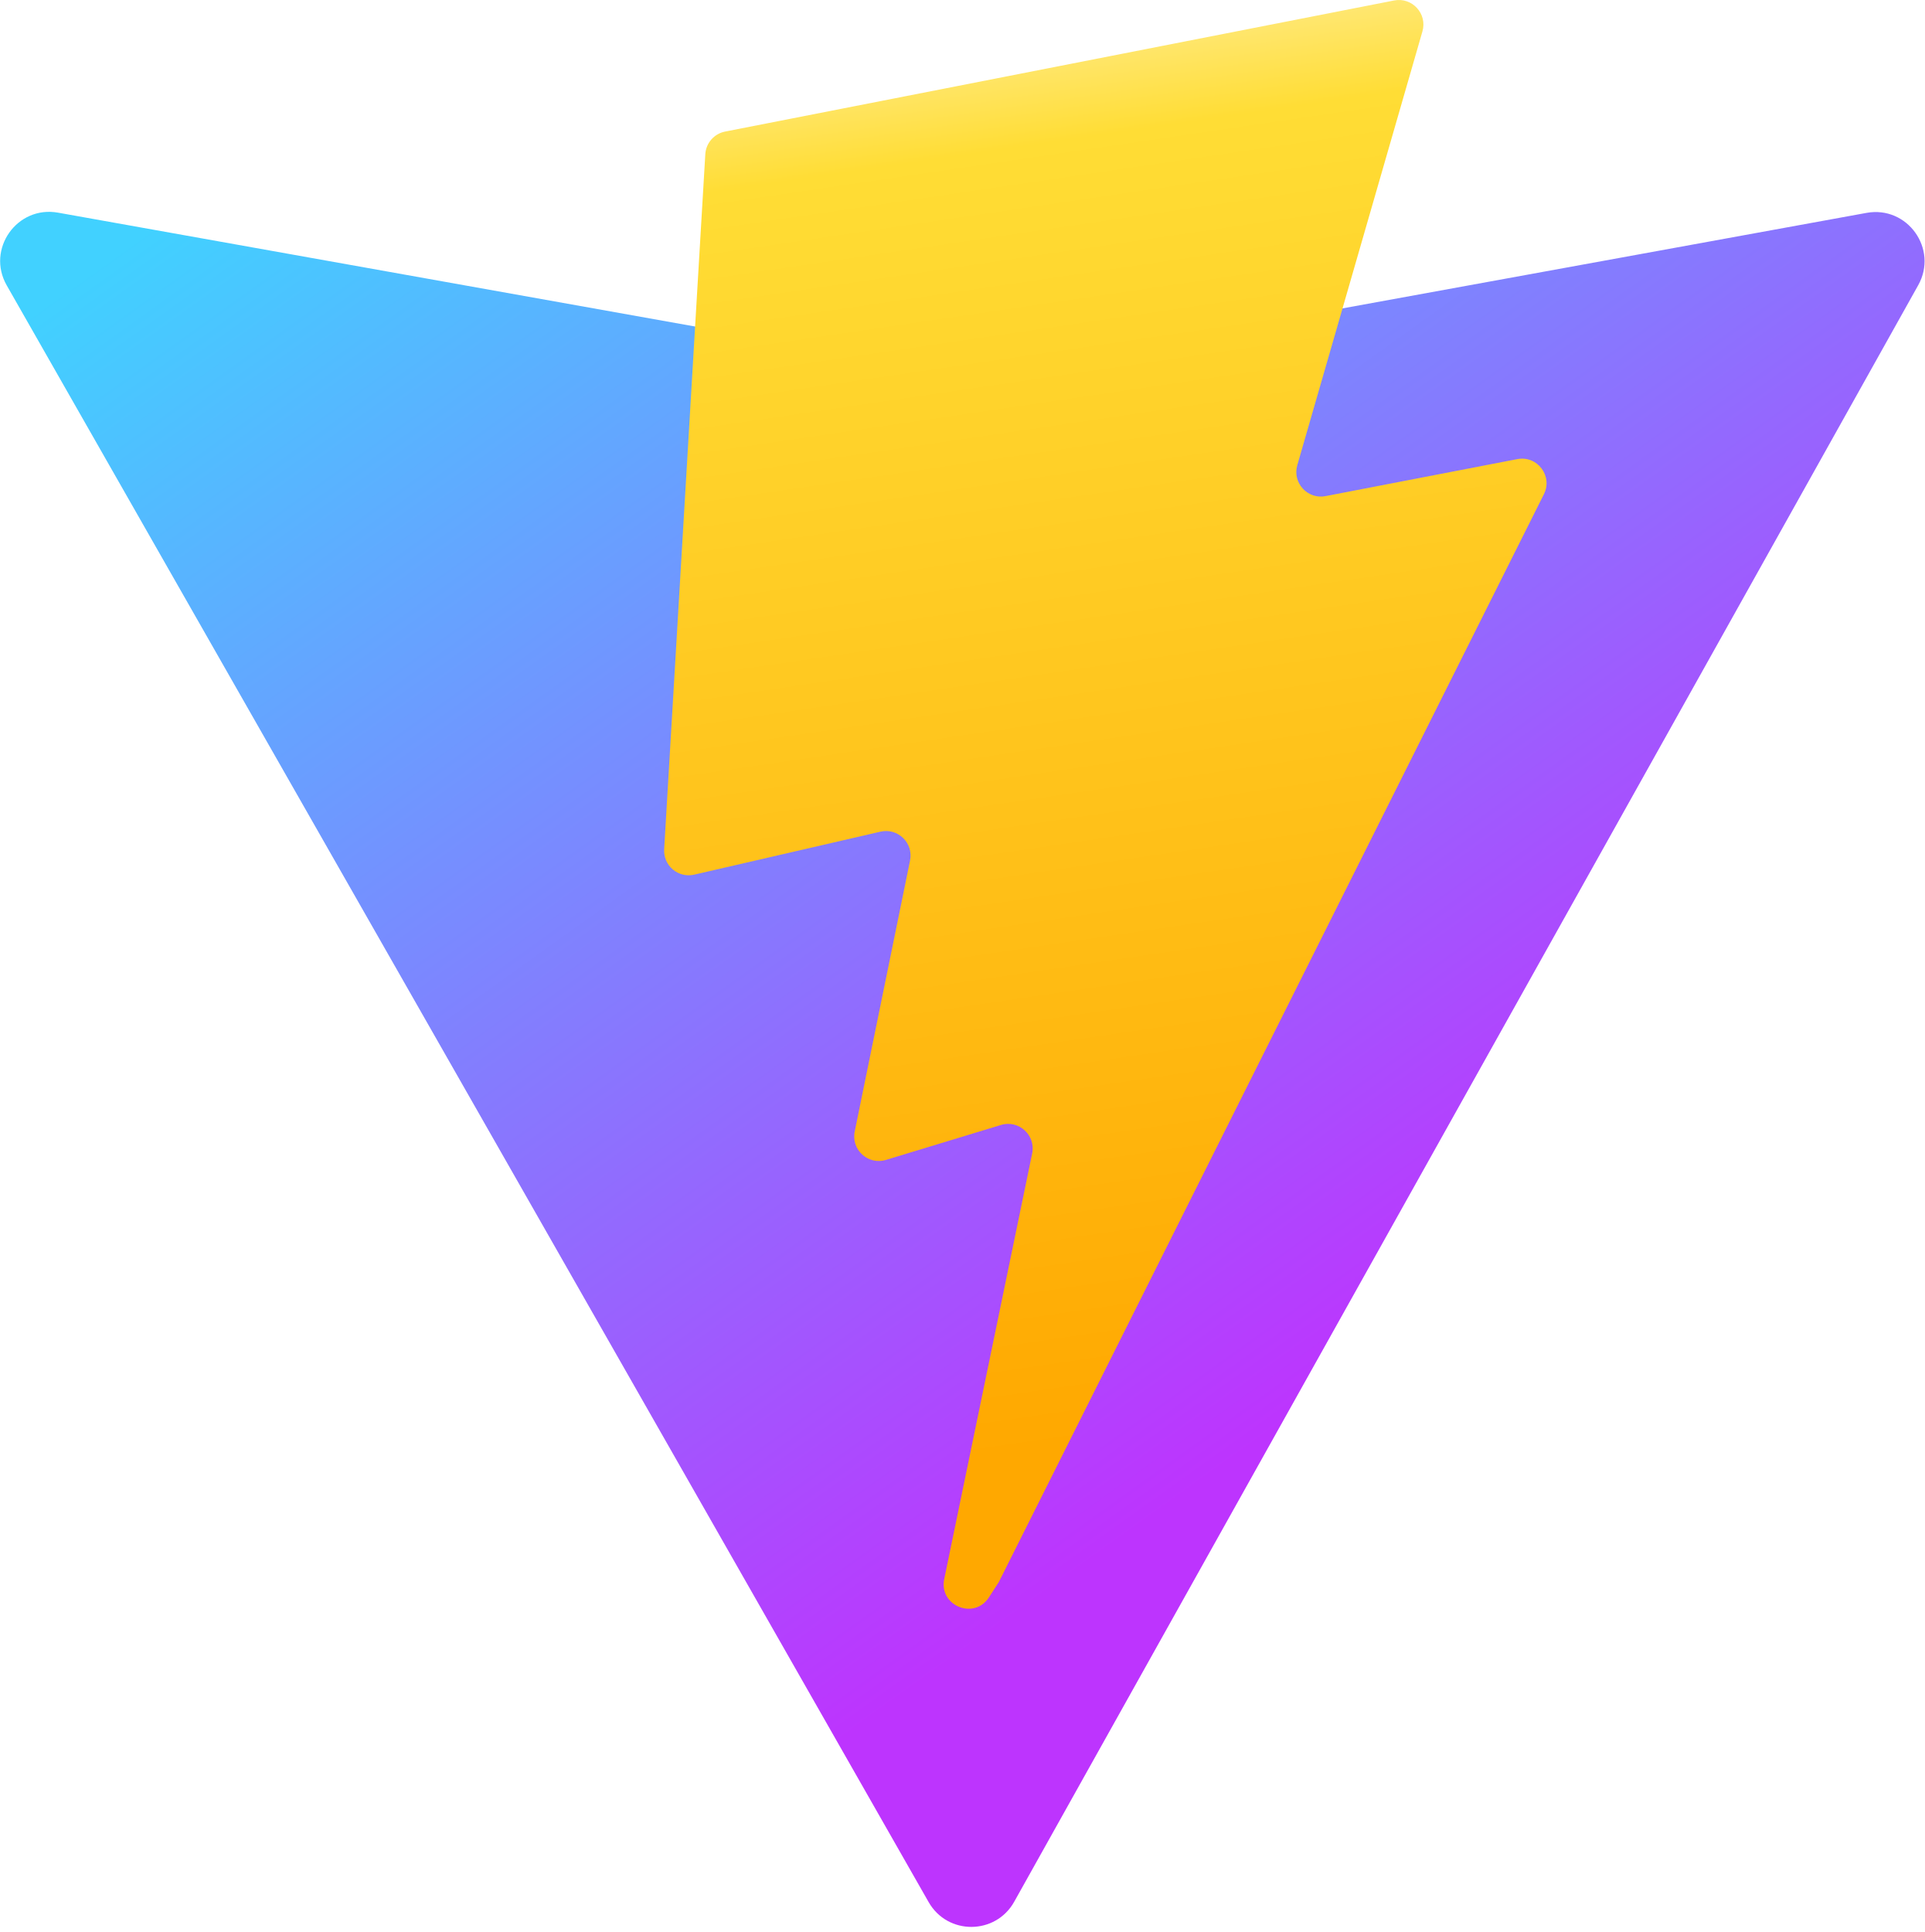
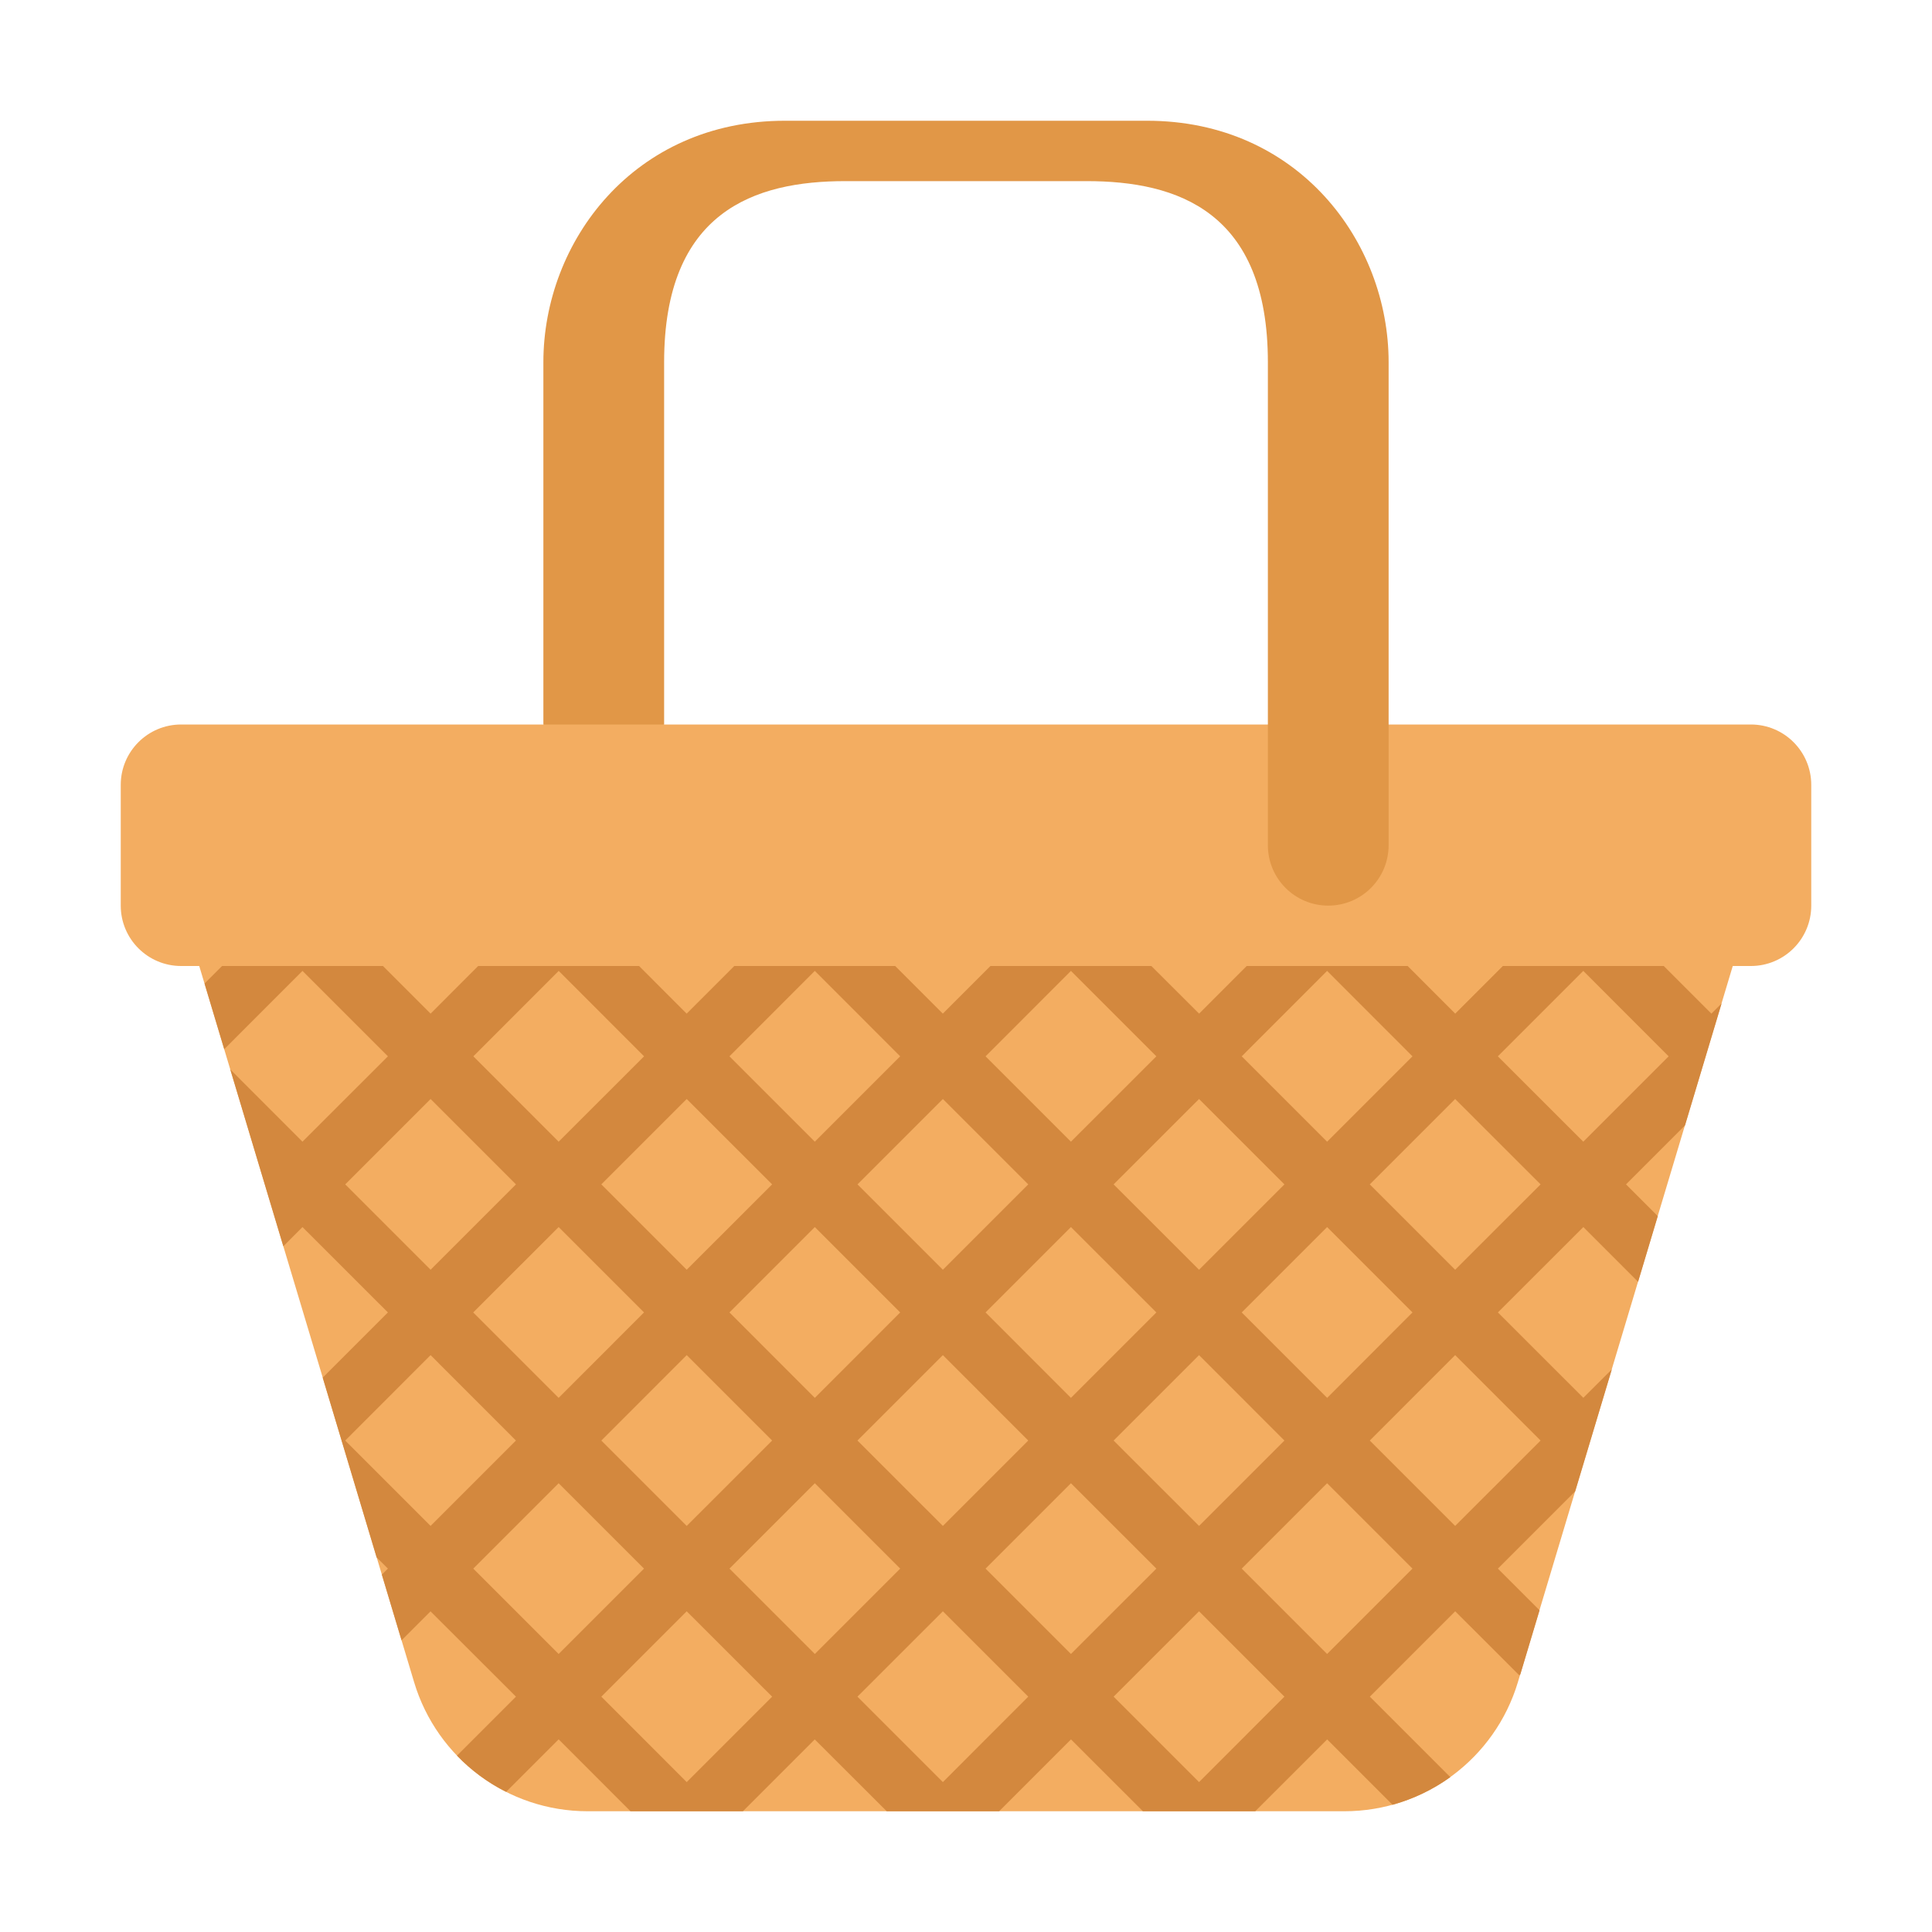
- <svg xmlns="http://www.w3.org/2000/svg" aria-hidden="true" role="img" class="iconify iconify--logos" width="31.88" height="32" preserveAspectRatio="xMidYMid meet" viewBox="0 0 256 257">
-   <defs>
-     <linearGradient id="IconifyId1813088fe1fbc01fb466" x1="-.828%" x2="57.636%" y1="7.652%" y2="78.411%">
-       <stop offset="0%" stop-color="#41D1FF" />
-       <stop offset="100%" stop-color="#BD34FE" />
-     </linearGradient>
-     <linearGradient id="IconifyId1813088fe1fbc01fb467" x1="43.376%" x2="50.316%" y1="2.242%" y2="89.03%">
-       <stop offset="0%" stop-color="#FFEA83" />
-       <stop offset="8.333%" stop-color="#FFDD35" />
-       <stop offset="100%" stop-color="#FFA800" />
-     </linearGradient>
-   </defs>
-   <path fill="url(#IconifyId1813088fe1fbc01fb466)" d="M255.153 37.938L134.897 252.976c-2.483 4.44-8.862 4.466-11.382.048L.875 37.958c-2.746-4.814 1.371-10.646 6.827-9.67l120.385 21.517a6.537 6.537 0 0 0 2.322-.004l117.867-21.483c5.438-.991 9.574 4.796 6.877 9.62Z" />
-   <path fill="url(#IconifyId1813088fe1fbc01fb467)" d="M185.432.063L96.44 17.501a3.268 3.268 0 0 0-2.634 3.014l-5.474 92.456a3.268 3.268 0 0 0 3.997 3.378l24.777-5.718c2.318-.535 4.413 1.507 3.936 3.838l-7.361 36.047c-.495 2.426 1.782 4.5 4.151 3.78l15.304-4.649c2.372-.72 4.652 1.36 4.15 3.788l-11.698 56.621c-.732 3.542 3.979 5.473 5.943 2.437l1.313-2.028l72.516-144.72c1.215-2.423-.88-5.186-3.54-4.672l-25.505 4.922c-2.396.462-4.435-1.77-3.759-4.114l16.646-57.705c.677-2.35-1.37-4.583-3.769-4.113Z" />
+ <svg xmlns="http://www.w3.org/2000/svg" width="32" height="32" viewBox="0 0 32 32">
+   <g fill="none">
+     <path fill="#f3ad61" d="M3 12a1 1 0 0 0-1 1v2a1 1 0 0 0 1 1h.3l3.559 11.862A3 3 0 0 0 9.732 30h12.536a3 3 0 0 0 2.873-2.138L28.7 16h.3a1 1 0 0 0 1-1v-2a1 1 0 0 0-1-1H11l-1-.5l-1 .5z" />
+     <path fill="#d3883e" d="m3.678 16l-.29.29l.326 1.088l1.296-1.297l1.415 1.415L5.01 18.91l-1.196-1.197l.879 2.929l.317-.318l1.415 1.414l-1.08 1.08l.893 2.977l.187.186l-.1.1l.326 1.088l.48-.48l1.415 1.413l-.977.977c.236.245.51.448.814.6l.87-.87L10.443 30h1.862l1.19-1.19L14.687 30h1.862l1.19-1.19L18.93 30h1.861l1.191-1.19l1.083 1.083c.346-.096.67-.252.957-.458l-1.333-1.333l1.414-1.414l1.061 1.06l.018-.017l.318-1.06l-.69-.69l1.28-1.28l.607-2.02l-.472.471l-1.415-1.414l1.415-1.414l.907.907l.326-1.088l-.526-.526l.977-.977l.606-2.02l-.169.169l-.789-.789h-2.665l-.789.789l-.788-.789h-2.666l-.788.789L19.07 16h-2.665l-.789.789l-.789-.789h-2.665l-.789.789l-.788-.789H7.92l-.788.789L6.343 16zm2.04 3.617l1.414-1.414l1.414 1.414l-1.414 1.414zm2.12 2.121l1.415-1.414l1.414 1.414l-1.414 1.415zm2.122-2.121l1.414-1.414l1.415 1.414l-1.415 1.414zm0 4.243l1.414-1.415l1.415 1.415l-1.415 1.414zm4.95-2.122l-1.414 1.415l-1.414-1.415l1.414-1.414zm-2.828 4.243l1.414-1.414l1.414 1.414l-1.414 1.414zm2.12-2.121l1.415-1.415l1.414 1.415l-1.414 1.414zm0 4.242l1.415-1.414l1.414 1.414l-1.414 1.415zm5.658 1.415l-1.415-1.415l1.415-1.414l1.414 1.414zm-3.536-3.536l1.414-1.414l1.415 1.414l-1.415 1.414zm5.657 1.414l-1.414-1.414l1.414-1.414l1.414 1.414zm2.121-2.121l-1.414-1.414l1.414-1.415l1.415 1.415zm-2.12-2.121l-1.415-1.415l1.414-1.414l1.414 1.414zm3.535-3.536l-1.415 1.414l-1.414-1.414l1.414-1.414zm-2.122-2.121l-1.414 1.414l-1.414-1.414l1.414-1.415zm-5.657-1.415l1.415 1.415l-1.415 1.414l-1.414-1.414zm2.122 2.122l1.414 1.414l-1.414 1.414l-1.415-1.414zm-4.243 0l1.414 1.414l-1.414 1.414l-1.414-1.414zm2.121 2.121l1.415 1.414l-1.415 1.415l-1.414-1.415zm2.122 4.95l-1.415-1.414l1.415-1.415l1.414 1.415zm7.778-7.778l-1.414 1.414l-1.415-1.414l1.415-1.415zm-16.264 9.192l1.415 1.414l-1.415 1.415l-1.414-1.415zm3.536-9.192l-1.414 1.414l-1.414-1.414l1.414-1.415zm-4.243 8.485l-1.414 1.414l-1.414-1.414l1.414-1.414zM8.546 23.86l-1.414 1.414l-1.414-1.414l1.414-1.415zm.707-4.95L7.84 17.496l1.414-1.415l1.414 1.415z" />
+     <path fill="#e19747" d="M13 2c-2.5 0-4 2-4 4v6h2V6c0-2.5 1.5-3 3-3h4c1.5 0 3 .5 3 3v8a1 1 0 1 0 2 0V6c0-2-1.5-4-4-4z" />
+   </g>
</svg>
